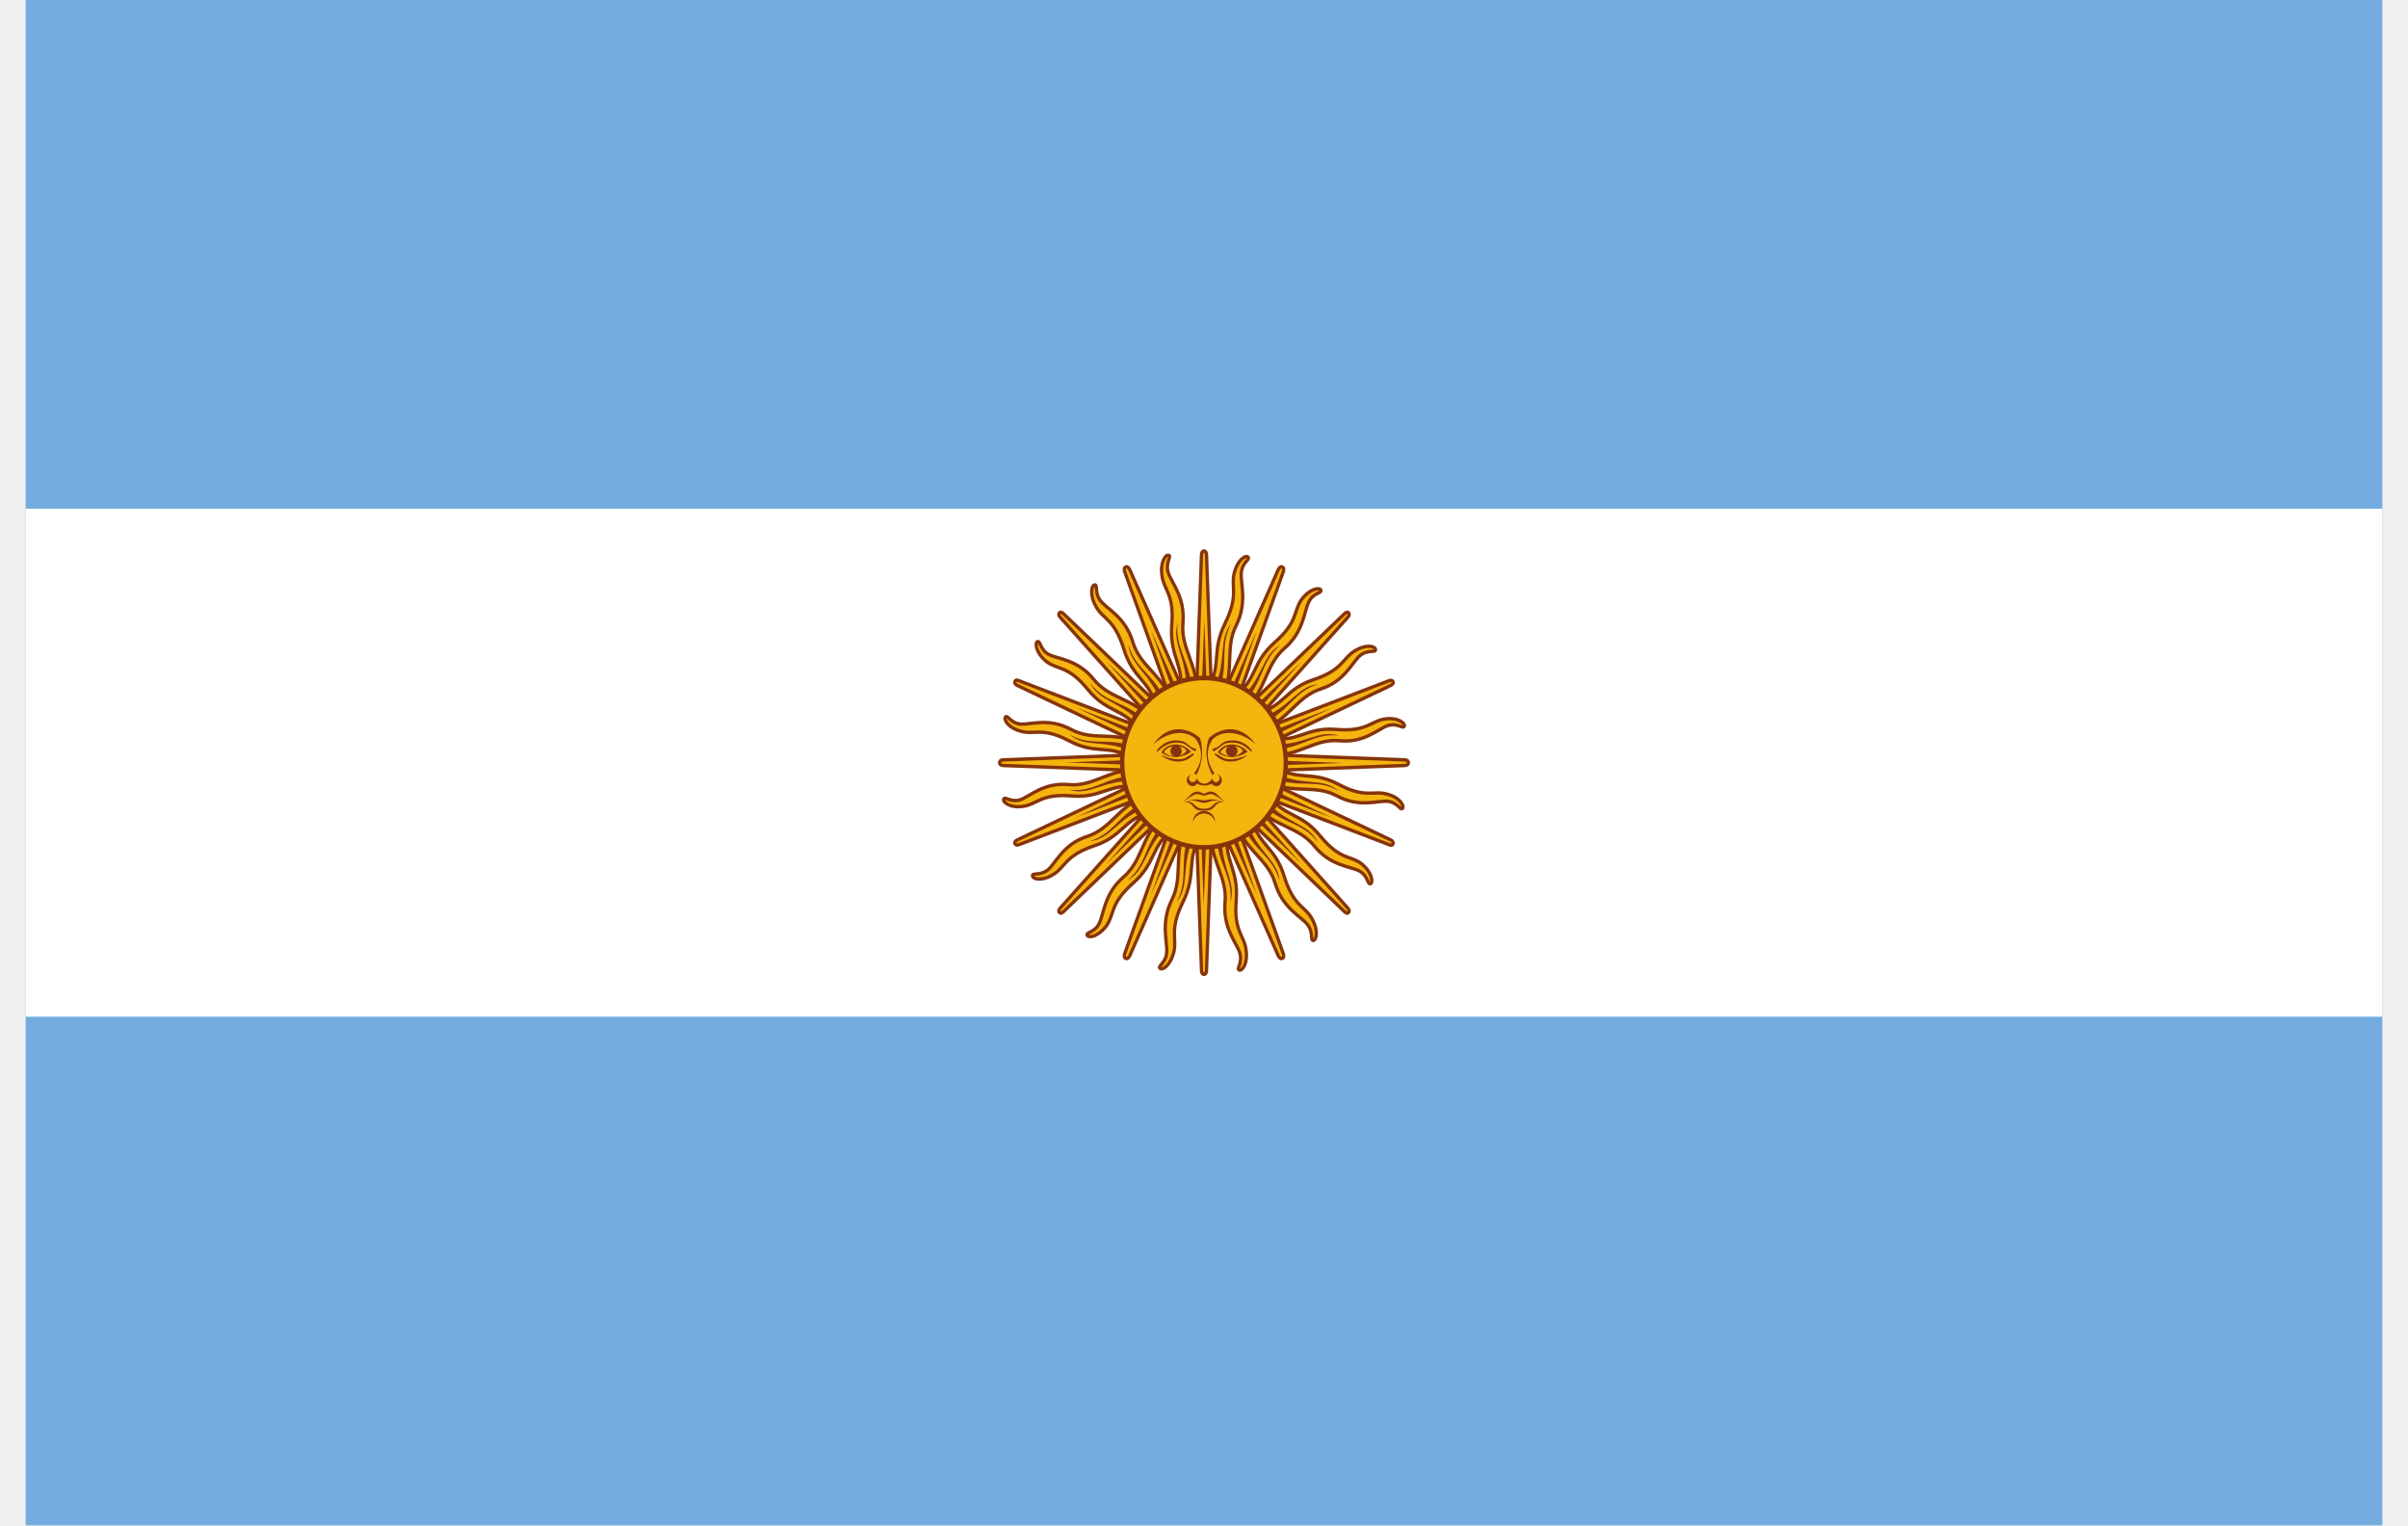
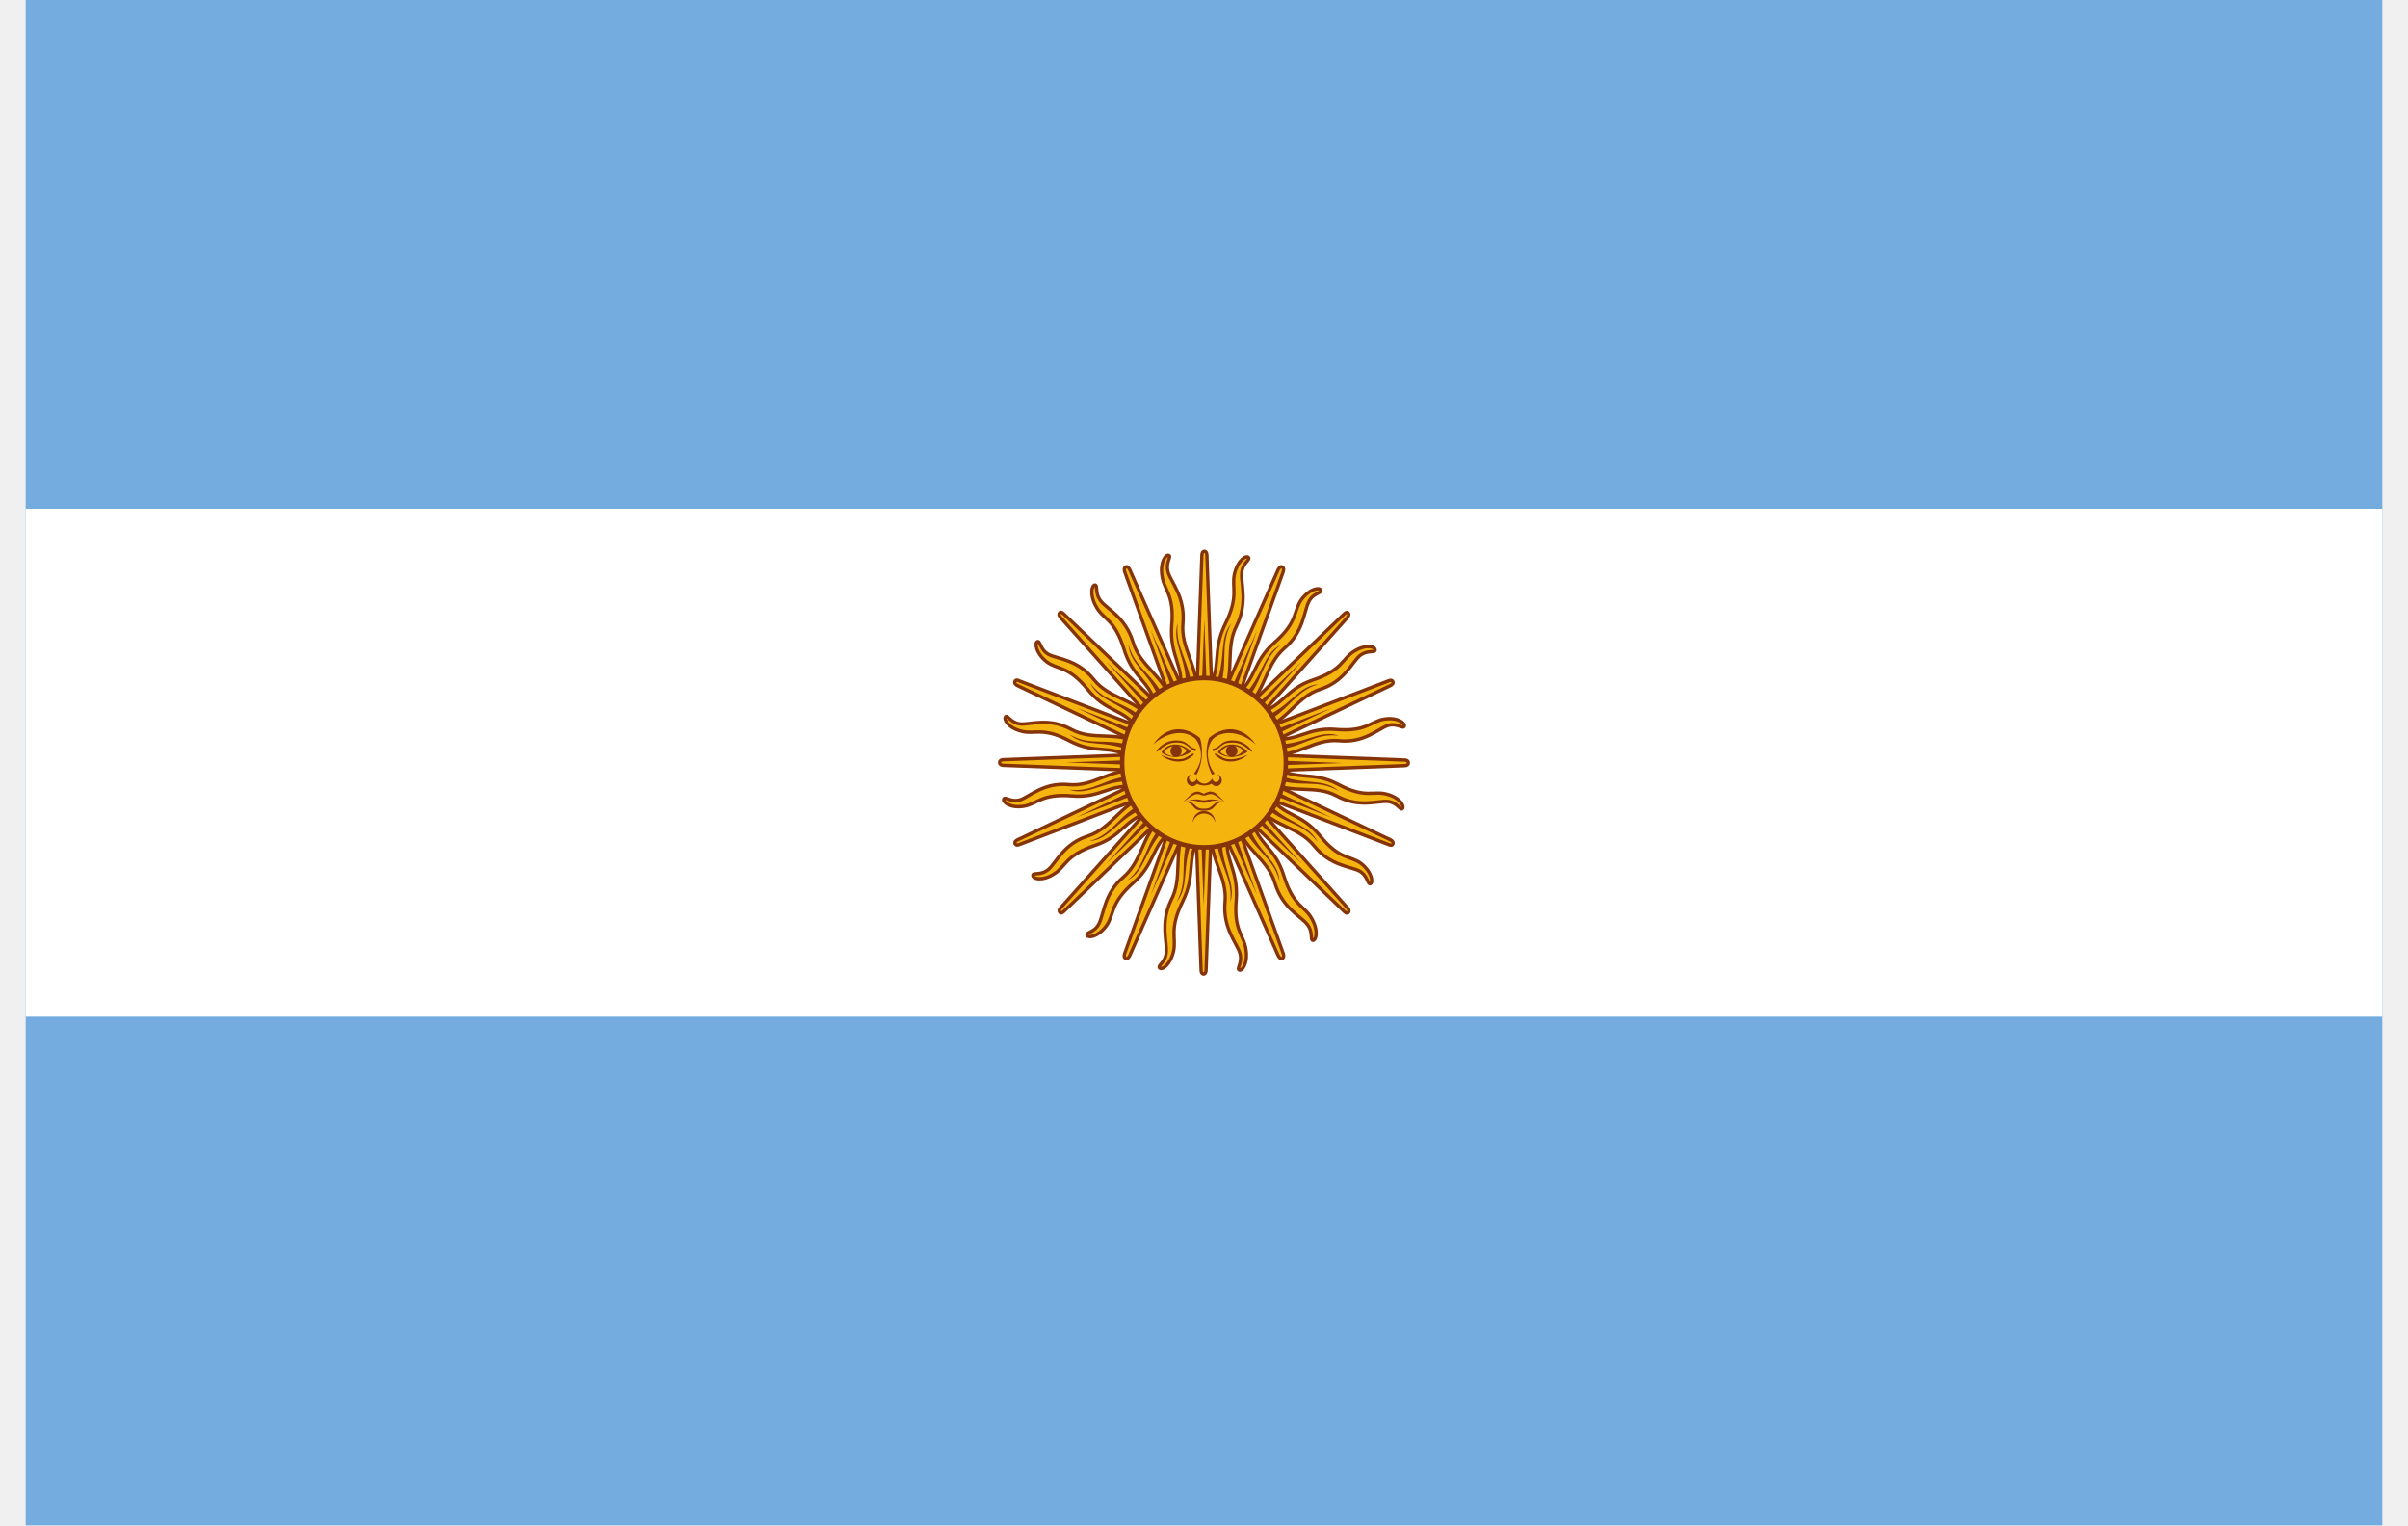
- <svg xmlns="http://www.w3.org/2000/svg" width="30px" height="19px" viewBox="0 0 30 19" version="1.1">
-   <g id="surface1">
-     <path style=" stroke:none;fill-rule:nonzero;fill:rgb(45.49%,67.451%,87.451%);fill-opacity:1;" d="M 0.32 0 L 29.68 0 L 29.68 19 L 0.32 19 Z M 0.32 0 " />
-     <path style=" stroke:none;fill-rule:nonzero;fill:rgb(100%,100%,100%);fill-opacity:1;" d="M 0.32 6.336 L 29.68 6.336 L 29.68 12.664 L 0.32 12.664 Z M 0.32 6.336 " />
-     <path style="fill-rule:nonzero;fill:rgb(96.471%,70.588%,5.49%);fill-opacity:1;stroke-width:1.112;stroke-linecap:butt;stroke-linejoin:miter;stroke:rgb(52.157%,20.392%,3.922%);stroke-opacity:1;stroke-miterlimit:4;" d="M 396.807 251.336 L 425.224 313.322 C 425.224 313.322 425.863 314.556 426.608 314.145 C 427.353 313.836 426.927 312.603 426.927 312.603 L 403.193 248.766 M 402.448 272.821 C 402.129 282.278 407.982 287.418 407.131 295.847 C 406.386 304.276 411.069 309.005 412.133 312.294 C 413.197 315.584 410.962 317.537 411.92 317.948 C 412.878 318.462 415.007 315.892 414.262 311.266 C 413.623 306.538 410.005 305.201 410.962 294.922 C 411.707 284.642 406.705 282.175 407.982 272.821 " transform="matrix(0.0367021,0,0,0.038,0.319149,0)" />
-     <path style="fill-rule:nonzero;fill:rgb(96.471%,70.588%,5.49%);fill-opacity:1;stroke-width:1.112;stroke-linecap:butt;stroke-linejoin:miter;stroke:rgb(52.157%,20.392%,3.922%);stroke-opacity:1;stroke-miterlimit:4;" d="M 396.853 251.304 L 425.295 313.292 C 425.295 313.292 425.767 314.432 426.553 314.106 C 427.34 313.78 426.868 312.64 426.868 312.64 L 403.147 248.697 M 402.42 272.809 C 402.047 282.198 407.908 287.448 407.102 295.793 C 406.473 304.287 411.056 308.954 412.098 312.305 C 413.2 315.52 410.997 317.434 411.902 317.949 C 412.944 318.519 414.97 315.9 414.281 311.178 C 413.534 306.592 410.053 305.141 410.878 294.896 C 411.703 284.652 406.747 282.143 407.966 272.848 " transform="matrix(0.0339084,0.0145419,-0.0140453,0.0351074,4.947986,-5.093644)" />
-     <path style="fill-rule:nonzero;fill:rgb(96.471%,70.588%,5.49%);fill-opacity:1;stroke-width:1.112;stroke-linecap:butt;stroke-linejoin:miter;stroke:rgb(52.157%,20.392%,3.922%);stroke-opacity:1;stroke-miterlimit:4;" d="M 396.87 251.386 L 425.226 313.307 C 425.226 313.307 425.798 314.48 426.542 314.172 C 427.36 313.936 426.939 312.612 426.939 312.612 L 403.13 248.615 M 402.488 272.808 C 402.175 282.279 407.928 287.429 407.19 295.872 C 406.379 304.243 411.028 309.043 412.08 312.352 C 413.207 315.587 410.954 317.548 411.907 318.05 C 412.935 318.475 414.977 315.852 414.392 311.203 C 413.659 306.557 410.059 305.214 410.904 294.92 C 411.748 284.627 406.614 282.202 407.959 272.86 " transform="matrix(0.0259524,0.0268701,-0.0259524,0.0268701,11.10715,-7.965537)" />
-     <path style="fill-rule:nonzero;fill:rgb(96.471%,70.588%,5.49%);fill-opacity:1;stroke-width:1.112;stroke-linecap:butt;stroke-linejoin:miter;stroke:rgb(52.157%,20.392%,3.922%);stroke-opacity:1;stroke-miterlimit:4;" d="M 396.784 251.317 L 425.318 313.249 C 425.318 313.249 425.806 314.488 426.62 314.134 C 427.394 313.878 426.811 312.6 426.811 312.6 L 403.216 248.683 M 402.464 272.793 C 402.123 282.214 407.888 287.367 407.167 295.823 C 406.351 304.24 411.072 308.96 412.143 312.284 C 413.119 315.569 410.961 317.555 411.911 317.948 C 412.915 318.479 414.992 315.883 414.26 311.203 C 413.623 306.561 410.069 305.204 410.912 294.84 C 411.77 284.712 406.668 282.253 407.987 272.892 " transform="matrix(0.0140453,0.0351074,-0.0339084,0.0145419,17.85897,-8.178461)" />
-     <path style=" stroke:none;fill-rule:nonzero;fill:rgb(52.157%,20.392%,3.922%);fill-opacity:1;" d="M 15.156 10.426 C 15.176 10.773 15.363 10.926 15.328 11.238 C 15.406 10.988 15.211 10.797 15.223 10.43 M 14.941 9.527 L 15.66 11.148 L 15.059 9.477 " />
-     <path style=" stroke:none;fill-rule:nonzero;fill:rgb(52.157%,20.392%,3.922%);fill-opacity:1;" d="M 14.805 10.418 C 14.691 10.742 14.809 10.957 14.66 11.234 C 14.824 11.039 14.715 10.781 14.863 10.449 M 14.934 9.504 L 14.996 11.281 L 15.062 9.504 " />
-     <path style=" stroke:none;fill-rule:nonzero;fill:rgb(52.157%,20.392%,3.922%);fill-opacity:1;" d="M 14.48 10.273 C 14.254 10.527 14.285 10.773 14.047 10.965 C 14.27 10.852 14.262 10.574 14.52 10.32 M 14.941 9.477 L 14.34 11.145 L 15.055 9.527 " />
-     <path style=" stroke:none;fill-rule:nonzero;fill:rgb(52.157%,20.392%,3.922%);fill-opacity:1;" d="M 14.23 10.008 C 13.934 10.152 13.867 10.395 13.574 10.477 C 13.828 10.461 13.922 10.199 14.254 10.07 M 14.953 9.457 L 13.785 10.758 L 15.043 9.547 " />
-     <path style="fill-rule:nonzero;fill:rgb(96.471%,70.588%,5.49%);fill-opacity:1;stroke-width:1.112;stroke-linecap:butt;stroke-linejoin:miter;stroke:rgb(52.157%,20.392%,3.922%);stroke-opacity:1;stroke-miterlimit:4;" d="M 396.813 251.277 L 425.288 313.327 C 425.288 313.327 425.802 314.497 426.521 314.178 C 427.344 313.859 426.83 312.688 426.83 312.688 L 403.187 248.723 M 402.467 272.776 C 402.056 282.249 407.915 287.464 407.196 295.872 C 406.373 304.28 410.999 309.069 412.13 312.262 C 413.158 315.562 410.999 317.477 411.924 318.01 C 412.85 318.435 415.008 315.881 414.289 311.198 C 413.569 306.621 410.074 305.131 410.896 294.914 C 411.719 284.697 406.682 282.249 407.915 272.776 " transform="matrix(0.000000000000000003,0.038,-0.0367021,0.000000000000000003,24.17553,-5.7)" />
-     <path style="fill-rule:nonzero;fill:rgb(96.471%,70.588%,5.49%);fill-opacity:1;stroke-width:1.112;stroke-linecap:butt;stroke-linejoin:miter;stroke:rgb(52.157%,20.392%,3.922%);stroke-opacity:1;stroke-miterlimit:4;" d="M 396.866 251.298 L 425.212 313.285 C 425.212 313.285 425.701 314.465 426.555 314.111 C 427.41 313.757 426.921 312.577 426.921 312.577 L 403.134 248.702 M 402.448 272.832 C 402.097 282.194 407.96 287.484 407.202 295.861 C 406.444 304.239 410.991 309.038 412.145 312.361 C 413.164 315.626 410.966 317.573 411.916 317.986 C 412.866 318.399 414.955 315.921 414.248 311.26 C 413.636 306.56 410.054 305.163 410.92 294.898 C 411.691 284.671 406.683 282.252 407.916 272.871 " transform="matrix(-0.0140453,0.0351074,-0.0339084,-0.0145419,29.0952,-0.907477)" />
-     <path style="fill-rule:nonzero;fill:rgb(96.471%,70.588%,5.49%);fill-opacity:1;stroke-width:1.112;stroke-linecap:butt;stroke-linejoin:miter;stroke:rgb(52.157%,20.392%,3.922%);stroke-opacity:1;stroke-miterlimit:4;" d="M 396.843 251.35 L 425.355 313.298 C 425.355 313.298 425.747 314.562 426.554 314.206 C 427.361 313.851 426.897 312.659 426.897 312.659 L 403.156 248.649 M 402.467 272.819 C 402.187 282.28 407.897 287.408 407.155 295.825 C 406.414 304.243 411.008 308.981 412.175 312.33 C 413.192 315.527 410.933 317.485 411.904 318.019 C 412.799 318.478 414.972 315.854 414.374 311.185 C 413.627 306.513 410.056 305.267 410.911 294.929 C 411.767 284.591 406.698 282.284 407.865 272.839 " transform="matrix(-0.0259524,0.0268701,-0.0259524,-0.0268701,31.86901,5.469491)" />
-     <path style="fill-rule:nonzero;fill:rgb(96.471%,70.588%,5.49%);fill-opacity:1;stroke-width:1.112;stroke-linecap:butt;stroke-linejoin:miter;stroke:rgb(52.157%,20.392%,3.922%);stroke-opacity:1;stroke-miterlimit:4;" d="M 396.794 251.342 L 425.307 313.222 C 425.307 313.222 425.798 314.538 426.526 314.172 C 427.352 313.847 426.821 312.625 426.821 312.625 L 403.206 248.657 M 402.417 272.809 C 402.083 282.239 407.982 287.465 407.175 295.809 C 406.428 304.289 411.049 308.985 412.091 312.31 C 413.172 315.539 410.97 317.52 411.914 318.022 C 412.897 318.43 414.962 315.947 414.274 311.211 C 413.684 306.516 410.066 305.24 410.892 294.901 C 411.817 284.603 406.685 282.254 407.924 272.865 " transform="matrix(-0.0339084,0.0145419,-0.0140453,-0.0351074,32.07466,12.46007)" />
-     <path style=" stroke:none;fill-rule:nonzero;fill:rgb(52.157%,20.392%,3.922%);fill-opacity:1;" d="M 14.105 9.664 C 13.77 9.684 13.625 9.875 13.32 9.836 C 13.562 9.922 13.75 9.719 14.102 9.73 M 14.973 9.441 L 13.41 10.18 L 15.023 9.559 " />
-     <path style=" stroke:none;fill-rule:nonzero;fill:rgb(52.157%,20.392%,3.922%);fill-opacity:1;" d="M 14.113 9.297 C 13.797 9.18 13.59 9.305 13.324 9.148 C 13.516 9.32 13.762 9.207 14.086 9.355 M 14.996 9.434 L 13.281 9.496 L 14.996 9.562 " />
-     <path style=" stroke:none;fill-rule:nonzero;fill:rgb(52.157%,20.392%,3.922%);fill-opacity:1;" d="M 14.254 8.961 C 14.008 8.73 13.77 8.762 13.582 8.508 C 13.695 8.746 13.965 8.738 14.207 9.004 M 15.023 9.438 L 13.41 8.816 L 14.977 9.555 " />
-     <path style=" stroke:none;fill-rule:nonzero;fill:rgb(52.157%,20.392%,3.922%);fill-opacity:1;" d="M 14.512 8.707 C 14.371 8.395 14.137 8.328 14.059 8.023 C 14.074 8.285 14.328 8.383 14.449 8.727 M 15.043 9.453 L 13.785 8.242 L 14.957 9.543 " />
-     <path style="fill-rule:nonzero;fill:rgb(96.471%,70.588%,5.49%);fill-opacity:1;stroke-width:1.112;stroke-linecap:butt;stroke-linejoin:miter;stroke:rgb(52.157%,20.392%,3.922%);stroke-opacity:1;stroke-miterlimit:4;" d="M 396.807 251.336 L 425.224 313.322 C 425.224 313.322 425.863 314.556 426.608 314.145 C 427.353 313.836 426.927 312.603 426.927 312.603 L 403.193 248.766 M 402.448 272.821 C 402.129 282.278 407.982 287.418 407.131 295.847 C 406.386 304.276 411.069 309.005 412.133 312.294 C 413.197 315.584 410.962 317.537 411.92 317.948 C 412.878 318.462 415.007 315.892 414.262 311.266 C 413.623 306.538 410.005 305.201 410.962 294.922 C 411.707 284.642 406.705 282.175 407.982 272.821 " transform="matrix(-0.0367021,0.000000000000000005,-0.000000000000000004,-0.038,29.68085,19)" />
-     <path style="fill-rule:nonzero;fill:rgb(96.471%,70.588%,5.49%);fill-opacity:1;stroke-width:1.112;stroke-linecap:butt;stroke-linejoin:miter;stroke:rgb(52.157%,20.392%,3.922%);stroke-opacity:1;stroke-miterlimit:4;" d="M 396.853 251.304 L 425.295 313.292 C 425.295 313.292 425.767 314.432 426.553 314.106 C 427.34 313.78 426.868 312.64 426.868 312.64 L 403.146 248.697 M 402.42 272.809 C 402.047 282.198 407.908 287.448 407.102 295.793 C 406.473 304.287 411.056 308.954 412.098 312.305 C 413.2 315.52 410.997 317.434 411.902 317.949 C 412.944 318.519 414.97 315.9 414.281 311.178 C 413.534 306.592 410.053 305.141 410.878 294.896 C 411.703 284.652 406.747 282.143 407.966 272.848 " transform="matrix(-0.0339084,-0.0145419,0.0140453,-0.0351074,25.05201,24.09364)" />
-     <path style="fill-rule:nonzero;fill:rgb(96.471%,70.588%,5.49%);fill-opacity:1;stroke-width:1.112;stroke-linecap:butt;stroke-linejoin:miter;stroke:rgb(52.157%,20.392%,3.922%);stroke-opacity:1;stroke-miterlimit:4;" d="M 396.87 251.386 L 425.226 313.307 C 425.226 313.307 425.798 314.48 426.542 314.172 C 427.36 313.936 426.939 312.612 426.939 312.612 L 403.13 248.615 M 402.488 272.808 C 402.175 282.279 407.928 287.429 407.19 295.872 C 406.379 304.243 411.028 309.043 412.08 312.352 C 413.207 315.587 410.954 317.548 411.907 318.05 C 412.935 318.475 414.977 315.852 414.392 311.203 C 413.659 306.557 410.059 305.214 410.904 294.92 C 411.748 284.627 406.614 282.202 407.959 272.86 " transform="matrix(-0.0259524,-0.0268701,0.0259524,-0.0268701,18.89285,26.96554)" />
-     <path style="fill-rule:nonzero;fill:rgb(96.471%,70.588%,5.49%);fill-opacity:1;stroke-width:1.112;stroke-linecap:butt;stroke-linejoin:miter;stroke:rgb(52.157%,20.392%,3.922%);stroke-opacity:1;stroke-miterlimit:4;" d="M 396.784 251.317 L 425.318 313.249 C 425.318 313.249 425.806 314.488 426.62 314.134 C 427.394 313.878 426.811 312.6 426.811 312.6 L 403.216 248.683 M 402.464 272.794 C 402.123 282.214 407.888 287.367 407.167 295.823 C 406.351 304.24 411.072 308.961 412.143 312.284 C 413.119 315.569 410.961 317.555 411.911 317.948 C 412.915 318.479 414.992 315.883 414.26 311.203 C 413.623 306.561 410.069 305.204 410.912 294.84 C 411.77 284.712 406.668 282.253 407.987 272.892 " transform="matrix(-0.0140453,-0.0351074,0.0339084,-0.0145419,12.14103,27.17846)" />
-     <path style=" stroke:none;fill-rule:nonzero;fill:rgb(52.157%,20.392%,3.922%);fill-opacity:1;" d="M 14.844 8.574 C 14.824 8.227 14.637 8.074 14.672 7.762 C 14.594 8.012 14.789 8.203 14.777 8.57 M 15.059 9.473 L 14.34 7.852 L 14.941 9.523 " />
-     <path style=" stroke:none;fill-rule:nonzero;fill:rgb(52.157%,20.392%,3.922%);fill-opacity:1;" d="M 15.195 8.582 C 15.309 8.258 15.191 8.043 15.34 7.766 C 15.176 7.961 15.285 8.219 15.137 8.551 M 15.066 9.496 L 15.004 7.719 L 14.938 9.496 " />
-     <path style=" stroke:none;fill-rule:nonzero;fill:rgb(52.157%,20.392%,3.922%);fill-opacity:1;" d="M 15.52 8.727 C 15.746 8.473 15.715 8.227 15.953 8.035 C 15.73 8.148 15.738 8.426 15.48 8.68 M 15.059 9.523 L 15.66 7.855 L 14.945 9.473 " />
-     <path style=" stroke:none;fill-rule:nonzero;fill:rgb(52.157%,20.392%,3.922%);fill-opacity:1;" d="M 15.77 8.992 C 16.066 8.848 16.133 8.605 16.426 8.523 C 16.172 8.539 16.078 8.801 15.746 8.93 M 15.047 9.543 L 16.215 8.242 L 14.957 9.453 " />
-     <path style="fill-rule:nonzero;fill:rgb(96.471%,70.588%,5.49%);fill-opacity:1;stroke-width:1.112;stroke-linecap:butt;stroke-linejoin:miter;stroke:rgb(52.157%,20.392%,3.922%);stroke-opacity:1;stroke-miterlimit:4;" d="M 396.813 251.277 L 425.288 313.327 C 425.288 313.327 425.802 314.497 426.521 314.178 C 427.344 313.859 426.83 312.688 426.83 312.688 L 403.187 248.723 M 402.467 272.776 C 402.056 282.249 407.915 287.464 407.196 295.872 C 406.373 304.28 410.999 309.069 412.13 312.262 C 413.158 315.562 410.999 317.477 411.924 318.01 C 412.85 318.435 415.008 315.881 414.289 311.198 C 413.569 306.621 410.074 305.131 410.896 294.914 C 411.719 284.697 406.682 282.249 407.915 272.776 " transform="matrix(-0.000000000000000006,-0.038,0.0367021,-0.000000000000000007,5.824468,24.7)" />
-     <path style="fill-rule:nonzero;fill:rgb(96.471%,70.588%,5.49%);fill-opacity:1;stroke-width:1.112;stroke-linecap:butt;stroke-linejoin:miter;stroke:rgb(52.157%,20.392%,3.922%);stroke-opacity:1;stroke-miterlimit:4;" d="M 396.866 251.298 L 425.212 313.285 C 425.212 313.285 425.701 314.465 426.555 314.111 C 427.41 313.757 426.921 312.577 426.921 312.577 L 403.134 248.702 M 402.448 272.832 C 402.097 282.194 407.96 287.484 407.202 295.861 C 406.444 304.239 410.991 309.038 412.145 312.361 C 413.163 315.626 410.966 317.573 411.916 317.986 C 412.866 318.399 414.955 315.921 414.248 311.26 C 413.636 306.56 410.054 305.164 410.92 294.898 C 411.691 284.671 406.683 282.252 407.916 272.871 " transform="matrix(0.0140453,-0.0351074,0.0339084,0.0145419,0.904796,19.90748)" />
-     <path style="fill-rule:nonzero;fill:rgb(96.471%,70.588%,5.49%);fill-opacity:1;stroke-width:1.112;stroke-linecap:butt;stroke-linejoin:miter;stroke:rgb(52.157%,20.392%,3.922%);stroke-opacity:1;stroke-miterlimit:4;" d="M 396.843 251.35 L 425.355 313.298 C 425.355 313.298 425.747 314.562 426.554 314.206 C 427.361 313.851 426.897 312.659 426.897 312.659 L 403.156 248.649 M 402.467 272.819 C 402.187 282.28 407.897 287.408 407.155 295.825 C 406.414 304.243 411.008 308.981 412.175 312.33 C 413.192 315.527 410.933 317.485 411.904 318.019 C 412.799 318.478 414.972 315.854 414.374 311.185 C 413.627 306.513 410.056 305.267 410.911 294.929 C 411.767 284.591 406.698 282.284 407.865 272.839 " transform="matrix(0.0259524,-0.0268701,0.0259524,0.0268701,-1.86901,13.53051)" />
-     <path style="fill-rule:nonzero;fill:rgb(96.471%,70.588%,5.49%);fill-opacity:1;stroke-width:1.112;stroke-linecap:butt;stroke-linejoin:miter;stroke:rgb(52.157%,20.392%,3.922%);stroke-opacity:1;stroke-miterlimit:4;" d="M 396.794 251.342 L 425.307 313.222 C 425.307 313.222 425.798 314.538 426.526 314.172 C 427.352 313.847 426.821 312.625 426.821 312.625 L 403.206 248.657 M 402.418 272.809 C 402.083 282.239 407.982 287.465 407.175 295.809 C 406.428 304.289 411.049 308.985 412.091 312.31 C 413.173 315.539 410.97 317.52 411.914 318.022 C 412.897 318.429 414.962 315.947 414.274 311.211 C 413.684 306.516 410.066 305.24 410.892 294.901 C 411.817 284.603 406.685 282.254 407.924 272.865 " transform="matrix(0.0339084,-0.0145419,0.0140453,0.0351074,-2.074662,6.539933)" />
-     <path style=" stroke:none;fill-rule:nonzero;fill:rgb(52.157%,20.392%,3.922%);fill-opacity:1;" d="M 15.895 9.336 C 16.23 9.316 16.375 9.125 16.68 9.164 C 16.438 9.078 16.25 9.281 15.898 9.27 M 15.027 9.559 L 16.59 8.82 L 14.977 9.441 " />
-     <path style=" stroke:none;fill-rule:nonzero;fill:rgb(52.157%,20.392%,3.922%);fill-opacity:1;" d="M 15.887 9.703 C 16.203 9.82 16.41 9.695 16.676 9.852 C 16.484 9.68 16.238 9.793 15.914 9.645 M 15.004 9.566 L 16.719 9.504 L 15.004 9.438 " />
-     <path style=" stroke:none;fill-rule:nonzero;fill:rgb(52.157%,20.392%,3.922%);fill-opacity:1;" d="M 15.746 10.039 C 15.992 10.27 16.23 10.238 16.418 10.492 C 16.305 10.254 16.035 10.262 15.793 9.996 M 14.977 9.562 L 16.59 10.184 L 15.023 9.445 " />
-     <path style=" stroke:none;fill-rule:nonzero;fill:rgb(52.157%,20.392%,3.922%);fill-opacity:1;" d="M 15.488 10.293 C 15.629 10.605 15.863 10.672 15.941 10.977 C 15.926 10.715 15.672 10.617 15.551 10.273 M 14.957 9.547 L 16.215 10.758 L 15.043 9.457 " />
-     <path style="fill-rule:nonzero;fill:rgb(96.471%,70.588%,5.49%);fill-opacity:1;stroke-width:1.5;stroke-linecap:butt;stroke-linejoin:miter;stroke:rgb(52.157%,20.392%,3.922%);stroke-opacity:1;stroke-miterlimit:4;" d="M 427.779 250 C 427.779 234.683 415.326 222.245 400 222.245 C 384.674 222.245 372.221 234.683 372.221 250 C 372.221 265.317 384.674 277.755 400 277.755 C 415.326 277.755 427.779 265.317 427.779 250 Z M 427.779 250 " transform="matrix(0.0367021,0,0,0.038,0.319149,0)" />
-     <path style=" stroke:none;fill-rule:nonzero;fill:rgb(51.765%,20.784%,6.667%);fill-opacity:1;" d="M 15.348 9.273 C 15.277 9.273 15.211 9.305 15.172 9.371 C 15.25 9.445 15.426 9.453 15.543 9.363 C 15.492 9.305 15.418 9.273 15.348 9.273 Z M 15.348 9.293 C 15.414 9.289 15.477 9.32 15.484 9.355 C 15.41 9.445 15.281 9.438 15.203 9.371 C 15.238 9.312 15.293 9.293 15.348 9.293 Z M 15.348 9.293 " />
-     <path style=" stroke:none;fill-rule:nonzero;fill:rgb(52.157%,20.392%,3.922%);fill-opacity:1;" d="M 15.363 9.223 C 15.258 9.223 15.234 9.25 15.188 9.289 C 15.141 9.328 15.117 9.32 15.109 9.328 C 15.102 9.336 15.109 9.363 15.125 9.355 C 15.141 9.348 15.172 9.328 15.219 9.289 C 15.266 9.25 15.312 9.25 15.363 9.25 C 15.5 9.25 15.578 9.371 15.598 9.363 C 15.609 9.355 15.516 9.223 15.363 9.223 Z M 15.363 9.223 " />
-     <path style=" stroke:none;fill-rule:nonzero;fill:rgb(52.157%,20.392%,3.922%);fill-opacity:1;" d="M 15.645 9.273 C 15.465 9.109 15.234 9.086 15.109 9.207 C 15.078 9.25 15.059 9.297 15.051 9.344 C 15.035 9.438 15.062 9.535 15.133 9.637 C 15.125 9.637 15.109 9.645 15.102 9.652 C 15.039 9.531 15.016 9.406 15.039 9.281 C 15.043 9.25 15.051 9.223 15.062 9.191 C 15.234 9.043 15.473 9.027 15.645 9.273 Z M 15.645 9.273 " />
-     <path style=" stroke:none;fill-rule:nonzero;fill:rgb(52.157%,20.392%,3.922%);fill-opacity:1;" d="M 15.418 9.355 C 15.418 9.312 15.383 9.281 15.348 9.281 C 15.309 9.281 15.273 9.312 15.273 9.355 C 15.273 9.395 15.309 9.43 15.348 9.43 C 15.383 9.43 15.418 9.395 15.418 9.355 Z M 15.418 9.355 " />
-     <path style=" stroke:none;fill-rule:nonzero;fill:rgb(52.157%,20.392%,3.922%);fill-opacity:1;" d="M 15.547 9.402 C 15.418 9.508 15.281 9.5 15.203 9.453 C 15.125 9.402 15.125 9.387 15.141 9.387 C 15.156 9.387 15.172 9.402 15.234 9.438 C 15.301 9.469 15.391 9.469 15.547 9.402 Z M 15.547 9.402 " />
-     <path style=" stroke:none;fill-rule:nonzero;fill:rgb(52.157%,20.392%,3.922%);fill-opacity:1;" d="M 14.844 9.645 C 14.809 9.652 14.785 9.684 14.785 9.719 C 14.785 9.758 14.82 9.793 14.859 9.793 C 14.879 9.793 14.902 9.777 14.914 9.762 C 14.941 9.781 14.98 9.781 15 9.785 C 15.004 9.785 15.008 9.785 15.012 9.785 C 15.031 9.781 15.066 9.781 15.094 9.762 C 15.105 9.777 15.129 9.793 15.152 9.793 C 15.191 9.793 15.223 9.758 15.223 9.719 C 15.223 9.684 15.199 9.652 15.164 9.645 C 15.184 9.652 15.195 9.672 15.195 9.691 C 15.195 9.719 15.176 9.742 15.148 9.742 C 15.125 9.742 15.105 9.719 15.102 9.695 C 15.094 9.711 15.066 9.758 15.004 9.762 C 14.945 9.758 14.914 9.711 14.906 9.695 C 14.906 9.719 14.887 9.742 14.859 9.742 C 14.832 9.742 14.812 9.719 14.812 9.691 C 14.812 9.672 14.824 9.652 14.844 9.645 Z M 14.844 9.645 " />
-     <path style=" stroke:none;fill-rule:nonzero;fill:rgb(52.157%,20.392%,3.922%);fill-opacity:1;" d="M 14.922 9.859 C 14.844 9.859 14.812 9.934 14.742 9.984 C 14.781 9.969 14.809 9.934 14.867 9.906 C 14.922 9.871 14.969 9.91 14.996 9.91 L 15 9.91 C 15.031 9.91 15.078 9.871 15.133 9.906 C 15.188 9.934 15.219 9.969 15.258 9.984 C 15.188 9.934 15.156 9.859 15.078 9.859 C 15.062 9.859 15.031 9.871 15 9.887 L 14.996 9.887 C 14.969 9.871 14.934 9.859 14.922 9.859 Z M 14.922 9.859 " />
-     <path style=" stroke:none;fill-rule:nonzero;fill:rgb(52.157%,20.392%,3.922%);fill-opacity:1;" d="M 14.895 9.957 C 14.863 9.961 14.824 9.965 14.762 9.984 C 14.906 9.949 14.934 10 14.996 10 L 15 10 C 15.062 10 15.094 9.949 15.234 9.984 C 15.078 9.934 15.047 9.969 15 9.969 L 14.996 9.969 C 14.969 9.969 14.949 9.957 14.895 9.957 Z M 14.895 9.957 " />
-     <path style=" stroke:none;fill-rule:nonzero;fill:rgb(52.157%,20.392%,3.922%);fill-opacity:1;" d="M 14.77 9.984 C 14.762 9.984 14.754 9.984 14.742 9.984 C 14.906 10 14.824 10.098 14.996 10.098 L 15 10.098 C 15.172 10.098 15.094 10 15.258 9.984 C 15.086 9.969 15.141 10.074 15 10.074 L 14.996 10.074 C 14.867 10.074 14.906 9.98 14.77 9.984 Z M 14.77 9.984 " />
-     <path style=" stroke:none;fill-rule:nonzero;fill:rgb(52.157%,20.392%,3.922%);fill-opacity:1;" d="M 15.141 10.246 C 15.141 10.164 15.078 10.102 15 10.102 C 14.922 10.102 14.859 10.164 14.859 10.246 C 14.875 10.18 14.934 10.133 15 10.133 C 15.066 10.133 15.125 10.18 15.141 10.246 Z M 15.141 10.246 " />
-     <path style=" stroke:none;fill-rule:nonzero;fill:rgb(52.157%,20.392%,3.922%);fill-opacity:1;" d="M 14.367 9.273 C 14.547 9.109 14.773 9.086 14.898 9.207 C 14.93 9.25 14.949 9.297 14.957 9.344 C 14.977 9.438 14.949 9.535 14.875 9.637 C 14.883 9.637 14.898 9.645 14.906 9.652 C 14.969 9.531 14.988 9.406 14.969 9.281 C 14.969 9.25 14.957 9.223 14.949 9.191 C 14.773 9.043 14.539 9.027 14.367 9.273 Z M 14.367 9.273 " />
-     <path style=" stroke:none;fill-rule:nonzero;fill:rgb(52.157%,20.392%,3.922%);fill-opacity:1;" d="M 14.648 9.223 C 14.75 9.223 14.773 9.25 14.82 9.289 C 14.867 9.328 14.891 9.32 14.898 9.328 C 14.906 9.336 14.898 9.363 14.883 9.355 C 14.867 9.348 14.836 9.328 14.789 9.289 C 14.742 9.25 14.695 9.25 14.648 9.25 C 14.508 9.25 14.43 9.371 14.41 9.363 C 14.398 9.355 14.492 9.223 14.648 9.223 Z M 14.648 9.223 " />
-     <path style=" stroke:none;fill-rule:nonzero;fill:rgb(51.765%,20.784%,6.667%);fill-opacity:1;" d="M 14.645 9.273 C 14.574 9.273 14.508 9.305 14.469 9.371 C 14.547 9.445 14.723 9.453 14.84 9.363 C 14.785 9.305 14.715 9.273 14.645 9.273 Z M 14.641 9.293 C 14.707 9.289 14.773 9.32 14.781 9.355 C 14.703 9.445 14.578 9.438 14.5 9.371 C 14.535 9.312 14.59 9.293 14.641 9.293 Z M 14.641 9.293 " />
-     <path style=" stroke:none;fill-rule:nonzero;fill:rgb(52.157%,20.392%,3.922%);fill-opacity:1;" d="M 14.723 9.355 C 14.723 9.312 14.691 9.281 14.652 9.281 C 14.613 9.281 14.582 9.312 14.582 9.355 C 14.582 9.395 14.613 9.43 14.652 9.43 C 14.691 9.43 14.723 9.395 14.723 9.355 Z M 14.723 9.355 " />
-     <path style=" stroke:none;fill-rule:nonzero;fill:rgb(52.157%,20.392%,3.922%);fill-opacity:1;" d="M 14.457 9.402 C 14.594 9.508 14.727 9.5 14.805 9.453 C 14.883 9.402 14.883 9.387 14.867 9.387 C 14.852 9.387 14.836 9.402 14.773 9.438 C 14.711 9.469 14.617 9.469 14.457 9.402 Z M 14.457 9.402 " />
-   </g>
+ <svg xmlns="http://www.w3.org/2000/svg" width="30" height="19">
+   <path d="M.32 0h29.36v19H.32Zm0 0" style="stroke:none;fill-rule:nonzero;fill:#74acdf;fill-opacity:1" />
+   <path d="M.32 6.336h29.36v6.328H.32Zm0 0" style="stroke:none;fill-rule:nonzero;fill:#fff;fill-opacity:1" />
+   <path d="m396.807 251.336 28.417 61.986s.639 1.234 1.384.823c.745-.309.32-1.542.32-1.542l-23.735-63.837m-.745 24.055c-.32 9.457 5.534 14.597 4.683 23.026-.745 8.43 3.938 13.158 5.002 16.447 1.064 3.29-1.17 5.243-.213 5.654.958.514 3.087-2.056 2.342-6.682-.639-4.728-4.257-6.065-3.3-16.344.745-10.28-4.257-12.747-2.98-22.101" style="fill-rule:nonzero;fill:#f6b40e;fill-opacity:1;stroke-width:1.112;stroke-linecap:butt;stroke-linejoin:miter;stroke:#85340a;stroke-opacity:1;stroke-miterlimit:4" transform="matrix(.0367 0 0 .038 .32 0)" />
+   <path d="m396.853 251.304 28.442 61.988s.472 1.14 1.258.814c.787-.326.315-1.466.315-1.466l-23.721-63.943m-.727 24.112c-.373 9.39 5.488 14.639 4.682 22.984-.629 8.494 3.954 13.16 4.996 16.512 1.102 3.215-1.1 5.129-.196 5.644 1.042.57 3.068-2.05 2.38-6.771-.748-4.586-4.23-6.037-3.404-16.282.825-10.244-4.13-12.753-2.912-22.048" style="fill-rule:nonzero;fill:#f6b40e;fill-opacity:1;stroke-width:1.112;stroke-linecap:butt;stroke-linejoin:miter;stroke:#85340a;stroke-opacity:1;stroke-miterlimit:4" transform="matrix(.0339 .01454 -.01405 .0351 4.948 -5.094)" />
+   <path d="m396.87 251.386 28.356 61.921s.572 1.173 1.316.865c.818-.236.397-1.56.397-1.56l-23.81-63.997m-.641 24.193c-.313 9.47 5.44 14.621 4.702 23.064-.811 8.37 3.838 13.17 4.89 16.48 1.127 3.235-1.126 5.196-.173 5.698 1.028.425 3.07-2.198 2.485-6.847-.733-4.646-4.333-5.989-3.488-16.283.844-10.293-4.29-12.718-2.945-22.06" style="fill-rule:nonzero;fill:#f6b40e;fill-opacity:1;stroke-width:1.112;stroke-linecap:butt;stroke-linejoin:miter;stroke:#85340a;stroke-opacity:1;stroke-miterlimit:4" transform="scale(.0367 .038)rotate(45 404.347 260.496)" />
+   <path d="m396.784 251.317 28.534 61.932s.488 1.239 1.302.885c.774-.256.19-1.534.19-1.534l-23.594-63.917m-.752 24.11c-.341 9.42 5.424 14.574 4.703 23.03-.816 8.417 3.905 13.137 4.976 16.461.976 3.285-1.182 5.27-.232 5.664 1.004.531 3.08-2.065 2.349-6.745-.637-4.642-4.191-5.999-3.348-16.363.858-10.128-4.244-12.587-2.925-21.948" style="fill-rule:nonzero;fill:#f6b40e;fill-opacity:1;stroke-width:1.112;stroke-linecap:butt;stroke-linejoin:miter;stroke:#85340a;stroke-opacity:1;stroke-miterlimit:4" transform="matrix(.01405 .0351 -.0339 .01454 17.859 -8.178)" />
+   <path d="M15.156 10.426c.02.347.207.5.172.812.078-.25-.117-.441-.105-.808m-.282-.903.72 1.621-.602-1.671" style="stroke:none;fill-rule:nonzero;fill:#85340a;fill-opacity:1" />
+   <path d="M14.805 10.418c-.114.324.004.539-.145.816.164-.195.055-.453.203-.785m.07-.945.063 1.777.066-1.777" style="stroke:none;fill-rule:nonzero;fill:#85340a;fill-opacity:1" />
+   <path d="M14.48 10.273c-.226.254-.195.5-.433.692.223-.113.215-.39.473-.645m.421-.843-.601 1.668.715-1.618" style="stroke:none;fill-rule:nonzero;fill:#85340a;fill-opacity:1" />
+   <path d="M14.23 10.008c-.296.144-.363.387-.656.469.254-.016.348-.278.68-.407m.7-.613-1.169 1.3 1.258-1.21" style="stroke:none;fill-rule:nonzero;fill:#85340a;fill-opacity:1" />
+   <path d="m396.813 251.277 28.475 62.05s.514 1.17 1.233.851c.823-.32.309-1.49.309-1.49l-23.643-63.965m-.72 24.053c-.411 9.473 5.448 14.688 4.729 23.096-.823 8.408 3.803 13.197 4.934 16.39 1.028 3.3-1.13 5.215-.206 5.748.926.425 3.084-2.13 2.365-6.812-.72-4.577-4.215-6.067-3.393-16.284s-4.214-12.665-2.98-22.138" style="fill-rule:nonzero;fill:#f6b40e;fill-opacity:1;stroke-width:1.112;stroke-linecap:butt;stroke-linejoin:miter;stroke:#85340a;stroke-opacity:1;stroke-miterlimit:4" transform="matrix(0 .038 -.0367 0 24.176 -5.7)" />
+   <path d="m396.866 251.298 28.346 61.987s.489 1.18 1.343.826c.855-.354.366-1.534.366-1.534l-23.787-63.875m-.686 24.13c-.35 9.362 5.512 14.652 4.754 23.03-.758 8.377 3.789 13.176 4.943 16.5 1.019 3.264-1.18 5.21-.23 5.624s3.04-2.065 2.333-6.726c-.612-4.7-4.194-6.097-3.328-16.362.77-10.227-4.237-12.646-3.004-22.027" style="fill-rule:nonzero;fill:#f6b40e;fill-opacity:1;stroke-width:1.112;stroke-linecap:butt;stroke-linejoin:miter;stroke:#85340a;stroke-opacity:1;stroke-miterlimit:4" transform="matrix(-.01405 .0351 -.0339 -.01454 29.095 -.907)" />
+   <path d="m396.843 251.35 28.512 61.948s.392 1.264 1.199.908c.807-.355.343-1.547.343-1.547l-23.741-64.01m-.69 24.17c-.279 9.461 5.43 14.589 4.69 23.006-.742 8.418 3.852 13.156 5.019 16.505 1.017 3.197-1.242 5.155-.27 5.689.894.46 3.067-2.165 2.469-6.834-.747-4.672-4.318-5.918-3.463-16.256.856-10.338-4.213-12.645-3.046-22.09" style="fill-rule:nonzero;fill:#f6b40e;fill-opacity:1;stroke-width:1.112;stroke-linecap:butt;stroke-linejoin:miter;stroke:#85340a;stroke-opacity:1;stroke-miterlimit:4" transform="scale(-.0367 -.038)rotate(-45 -607.9 976.179)" />
+   <path d="m396.794 251.342 28.513 61.88s.491 1.316 1.219.95c.826-.325.295-1.547.295-1.547l-23.615-63.968m-.789 24.152c-.334 9.43 5.565 14.656 4.758 23-.747 8.48 3.874 13.176 4.916 16.5 1.081 3.23-1.121 5.21-.177 5.713.983.408 3.048-2.075 2.36-6.81-.59-4.696-4.208-5.972-3.382-16.311.925-10.298-4.207-12.647-2.968-22.036" style="fill-rule:nonzero;fill:#f6b40e;fill-opacity:1;stroke-width:1.112;stroke-linecap:butt;stroke-linejoin:miter;stroke:#85340a;stroke-opacity:1;stroke-miterlimit:4" transform="matrix(-.0339 .01454 -.01405 -.0351 32.075 12.46)" />
+   <path d="M14.105 9.664c-.335.02-.48.211-.785.172.242.086.43-.117.782-.106m.87-.289-1.562.739 1.613-.621" style="stroke:none;fill-rule:nonzero;fill:#85340a;fill-opacity:1" />
+   <path d="M14.113 9.297c-.316-.117-.523.008-.789-.149.192.172.438.059.762.207m.91.079-1.715.062 1.715.066" style="stroke:none;fill-rule:nonzero;fill:#85340a;fill-opacity:1" />
+   <path d="M14.254 8.96c-.246-.23-.484-.198-.672-.452.113.238.383.23.625.496m.816.434-1.613-.622 1.567.739" style="stroke:none;fill-rule:nonzero;fill:#85340a;fill-opacity:1" />
+   <path d="M14.512 8.707c-.14-.312-.375-.379-.453-.684.015.262.27.36.39.704m.594.726-1.258-1.21 1.172 1.3" style="stroke:none;fill-rule:nonzero;fill:#85340a;fill-opacity:1" />
+   <path d="m396.807 251.336 28.417 61.986s.639 1.234 1.384.823c.745-.309.32-1.542.32-1.542l-23.735-63.837m-.745 24.055c-.32 9.457 5.534 14.597 4.683 23.026-.745 8.43 3.938 13.158 5.002 16.447 1.064 3.29-1.17 5.243-.213 5.654.958.514 3.087-2.056 2.342-6.682-.639-4.728-4.257-6.065-3.3-16.344.745-10.28-4.257-12.747-2.98-22.101" style="fill-rule:nonzero;fill:#f6b40e;fill-opacity:1;stroke-width:1.112;stroke-linecap:butt;stroke-linejoin:miter;stroke:#85340a;stroke-opacity:1;stroke-miterlimit:4" transform="matrix(-.0367 0 0 -.038 29.68 19)" />
+   <path d="m396.853 251.304 28.442 61.988s.472 1.14 1.258.814c.787-.326.315-1.466.315-1.466l-23.722-63.943m-.726 24.112c-.373 9.39 5.488 14.639 4.682 22.984-.629 8.494 3.954 13.16 4.996 16.512 1.102 3.215-1.1 5.129-.196 5.644 1.042.57 3.068-2.05 2.38-6.771-.748-4.586-4.23-6.037-3.404-16.282.825-10.244-4.13-12.753-2.912-22.048" style="fill-rule:nonzero;fill:#f6b40e;fill-opacity:1;stroke-width:1.112;stroke-linecap:butt;stroke-linejoin:miter;stroke:#85340a;stroke-opacity:1;stroke-miterlimit:4" transform="matrix(-.0339 -.01454 .01405 -.0351 25.052 24.094)" />
+   <path d="m396.87 251.386 28.356 61.921s.572 1.173 1.316.865c.818-.236.397-1.56.397-1.56l-23.81-63.997m-.641 24.193c-.313 9.47 5.44 14.621 4.702 23.064-.811 8.37 3.838 13.17 4.89 16.48 1.127 3.235-1.126 5.196-.173 5.698 1.028.425 3.07-2.198 2.485-6.847-.733-4.646-4.333-5.989-3.488-16.283.844-10.293-4.29-12.718-2.945-22.06" style="fill-rule:nonzero;fill:#f6b40e;fill-opacity:1;stroke-width:1.112;stroke-linecap:butt;stroke-linejoin:miter;stroke:#85340a;stroke-opacity:1;stroke-miterlimit:4" transform="scale(-.0367 -.038)rotate(45 599.205 -976.18)" />
+   <path d="m396.784 251.317 28.534 61.932s.488 1.239 1.302.885c.774-.256.19-1.534.19-1.534l-23.594-63.917m-.752 24.11c-.341 9.42 5.424 14.574 4.703 23.03-.816 8.417 3.905 13.138 4.976 16.461.976 3.285-1.182 5.27-.232 5.664 1.004.531 3.08-2.065 2.349-6.745-.637-4.642-4.191-5.999-3.348-16.363.858-10.128-4.244-12.587-2.925-21.948" style="fill-rule:nonzero;fill:#f6b40e;fill-opacity:1;stroke-width:1.112;stroke-linecap:butt;stroke-linejoin:miter;stroke:#85340a;stroke-opacity:1;stroke-miterlimit:4" transform="matrix(-.01405 -.0351 .0339 -.01454 12.141 27.178)" />
+   <path d="M14.844 8.574c-.02-.347-.207-.5-.172-.812-.078.25.117.441.105.808m.282.903-.72-1.621.602 1.671" style="stroke:none;fill-rule:nonzero;fill:#85340a;fill-opacity:1" />
+   <path d="M15.195 8.582c.114-.324-.004-.539.145-.816-.164.195-.055.453-.203.785m-.07.945-.063-1.777-.066 1.777" style="stroke:none;fill-rule:nonzero;fill:#85340a;fill-opacity:1" />
+   <path d="M15.52 8.727c.226-.254.195-.5.433-.692-.223.113-.215.39-.473.645m-.421.843.601-1.668-.715 1.618" style="stroke:none;fill-rule:nonzero;fill:#85340a;fill-opacity:1" />
+   <path d="M15.77 8.992c.296-.144.363-.387.656-.469-.254.016-.348.278-.68.407m-.7.613 1.169-1.3-1.258 1.21" style="stroke:none;fill-rule:nonzero;fill:#85340a;fill-opacity:1" />
+   <path d="m396.813 251.277 28.475 62.05s.514 1.17 1.233.851c.823-.32.309-1.49.309-1.49l-23.643-63.965m-.72 24.053c-.411 9.473 5.448 14.688 4.729 23.096-.823 8.408 3.803 13.197 4.934 16.39 1.028 3.3-1.13 5.215-.206 5.748.926.425 3.084-2.13 2.365-6.812-.72-4.577-4.215-6.067-3.393-16.284s-4.214-12.665-2.98-22.138" style="fill-rule:nonzero;fill:#f6b40e;fill-opacity:1;stroke-width:1.112;stroke-linecap:butt;stroke-linejoin:miter;stroke:#85340a;stroke-opacity:1;stroke-miterlimit:4" transform="matrix(0 -.038 .0367 0 5.824 24.7)" />
+   <path d="m396.866 251.298 28.346 61.987s.489 1.18 1.343.826c.855-.354.366-1.534.366-1.534l-23.787-63.875m-.686 24.13c-.35 9.362 5.512 14.652 4.754 23.03-.758 8.377 3.789 13.176 4.943 16.5 1.018 3.264-1.18 5.211-.23 5.624s3.04-2.065 2.333-6.726c-.612-4.7-4.194-6.096-3.328-16.362.77-10.227-4.237-12.646-3.004-22.027" style="fill-rule:nonzero;fill:#f6b40e;fill-opacity:1;stroke-width:1.112;stroke-linecap:butt;stroke-linejoin:miter;stroke:#85340a;stroke-opacity:1;stroke-miterlimit:4" transform="matrix(.01405 -.0351 .0339 .01454 .905 19.907)" />
+   <path d="m396.843 251.35 28.512 61.948s.392 1.264 1.199.908c.807-.355.343-1.547.343-1.547l-23.741-64.01m-.69 24.17c-.279 9.461 5.43 14.589 4.69 23.006-.742 8.418 3.852 13.156 5.019 16.505 1.017 3.197-1.242 5.155-.27 5.689.894.46 3.067-2.165 2.469-6.834-.747-4.672-4.318-5.918-3.463-16.256.856-10.338-4.213-12.645-3.046-22.09" style="fill-rule:nonzero;fill:#f6b40e;fill-opacity:1;stroke-width:1.112;stroke-linecap:butt;stroke-linejoin:miter;stroke:#85340a;stroke-opacity:1;stroke-miterlimit:4" transform="scale(.0367 .038)rotate(-45 404.347 239.503)" />
+   <path d="m396.794 251.342 28.513 61.88s.491 1.316 1.22.95c.825-.325.294-1.547.294-1.547l-23.615-63.968m-.788 24.152c-.335 9.43 5.564 14.656 4.757 23-.747 8.48 3.874 13.176 4.916 16.5 1.082 3.23-1.121 5.21-.177 5.713.983.407 3.048-2.075 2.36-6.81-.59-4.696-4.208-5.972-3.382-16.311.925-10.298-4.207-12.647-2.968-22.036" style="fill-rule:nonzero;fill:#f6b40e;fill-opacity:1;stroke-width:1.112;stroke-linecap:butt;stroke-linejoin:miter;stroke:#85340a;stroke-opacity:1;stroke-miterlimit:4" transform="matrix(.0339 -.01454 .01405 .0351 -2.075 6.54)" />
+   <path d="M15.895 9.336c.335-.02.48-.211.785-.172-.242-.086-.43.117-.782.106m-.87.289 1.562-.739-1.613.621" style="stroke:none;fill-rule:nonzero;fill:#85340a;fill-opacity:1" />
+   <path d="M15.887 9.703c.316.117.523-.008.789.149-.192-.172-.438-.059-.762-.207m-.91-.079 1.715-.062-1.715-.066" style="stroke:none;fill-rule:nonzero;fill:#85340a;fill-opacity:1" />
+   <path d="M15.746 10.04c.246.23.484.198.672.452-.113-.238-.383-.23-.625-.496m-.816-.434 1.613.622-1.567-.739" style="stroke:none;fill-rule:nonzero;fill:#85340a;fill-opacity:1" />
+   <path d="M15.488 10.293c.14.312.375.379.453.684-.015-.262-.27-.36-.39-.704m-.594-.726 1.258 1.21-1.172-1.3" style="stroke:none;fill-rule:nonzero;fill:#85340a;fill-opacity:1" />
+   <path d="M427.779 250c0-15.317-12.453-27.755-27.779-27.755S372.221 234.683 372.221 250s12.453 27.755 27.779 27.755 27.779-12.438 27.779-27.755Zm0 0" style="fill-rule:nonzero;fill:#f6b40e;fill-opacity:1;stroke-width:1.5;stroke-linecap:butt;stroke-linejoin:miter;stroke:#85340a;stroke-opacity:1;stroke-miterlimit:4" transform="matrix(.0367 0 0 .038 .32 0)" />
+   <path d="M15.348 9.273a.2.2 0 0 0-.176.098c.078.074.254.082.371-.008a.26.26 0 0 0-.195-.09m0 .02c.066-.004.129.027.136.062-.074.09-.203.082-.28.016a.16.16 0 0 1 .144-.078m0 0" style="stroke:none;fill-rule:nonzero;fill:#843511;fill-opacity:1" />
+   <path d="M15.363 9.223c-.105 0-.129.027-.175.066-.047.04-.07.031-.079.04-.007.007 0 .034.016.026a.6.6 0 0 0 .094-.066c.047-.039.094-.039.144-.039.137 0 .215.121.235.113.011-.008-.082-.14-.235-.14m0 0" style="stroke:none;fill-rule:nonzero;fill:#85340a;fill-opacity:1" />
+   <path d="M15.645 9.273c-.18-.164-.41-.187-.536-.066a.3.3 0 0 0-.058.137.4.4 0 0 0 .082.293.06.06 0 0 0-.031.015.57.57 0 0 1-.04-.46c.172-.149.41-.165.583.081m0 0" style="stroke:none;fill-rule:nonzero;fill:#85340a;fill-opacity:1" />
+   <path d="M15.418 9.355a.073.073 0 0 0-.07-.074.074.074 0 0 0-.075.074c0 .04.036.075.075.075.035 0 .07-.035.07-.075m0 0" style="stroke:none;fill-rule:nonzero;fill:#85340a;fill-opacity:1" />
+   <path d="M15.547 9.402c-.129.106-.266.098-.344.051-.078-.05-.078-.066-.062-.066.015 0 .03.015.093.05.067.032.157.032.313-.035M14.844 9.645a.075.075 0 0 0-.059.074c0 .039.035.074.074.074.02 0 .043-.016.055-.031.027.02.066.02.086.023h.012c.02-.004.054-.004.082-.023a.08.08 0 0 0 .058.031c.04 0 .07-.035.07-.074a.075.075 0 0 0-.058-.074.05.05 0 0 1 .031.046c0 .028-.02.051-.047.051-.023 0-.043-.023-.046-.047a.12.12 0 0 1-.098.067.12.12 0 0 1-.098-.067c0 .024-.02.047-.047.047s-.046-.023-.046-.05c0-.02.011-.04.03-.047M14.922 9.86c-.078 0-.11.074-.18.124.04-.015.067-.05.125-.078.055-.035.102.004.13.004H15c.031 0 .078-.039.133-.004.055.028.086.063.125.078-.07-.05-.102-.125-.18-.125a.2.2 0 0 0-.078.028h-.004a.2.2 0 0 0-.074-.028m0 0" style="stroke:none;fill-rule:nonzero;fill:#85340a;fill-opacity:1" />
+   <path d="M14.895 9.957c-.032.004-.07.008-.133.027.144-.035.172.016.234.016H15c.063 0 .094-.05.234-.016-.156-.05-.187-.015-.234-.015h-.004c-.027 0-.047-.012-.101-.012m0 0" style="stroke:none;fill-rule:nonzero;fill:#85340a;fill-opacity:1" />
+   <path d="M14.77 9.984h-.028c.164.016.082.114.254.114H15c.172 0 .094-.098.258-.114-.172-.015-.117.09-.258.09h-.004c-.129 0-.09-.094-.226-.09M15.14 10.246a.14.14 0 0 0-.14-.144.14.14 0 0 0-.14.144.146.146 0 0 1 .14-.113c.066 0 .125.047.14.113M14.367 9.273c.18-.164.406-.187.531-.066q.048.066.059.137.03.14-.082.293a.06.06 0 0 1 .031.015.6.6 0 0 0 .063-.37c0-.032-.012-.06-.02-.09-.176-.149-.41-.165-.582.081m0 0" style="stroke:none;fill-rule:nonzero;fill:#85340a;fill-opacity:1" />
+   <path d="M14.648 9.223c.102 0 .125.027.172.066s.07.031.078.04c.008.007 0 .034-.015.026a.6.6 0 0 1-.094-.066c-.047-.039-.094-.039-.14-.039-.141 0-.22.121-.239.113-.012-.008.082-.14.238-.14m0 0" style="stroke:none;fill-rule:nonzero;fill:#85340a;fill-opacity:1" />
+   <path d="M14.645 9.273a.2.2 0 0 0-.176.098c.078.074.254.082.37-.008a.27.27 0 0 0-.194-.09m-.004.02c.066-.004.132.027.14.062-.078.09-.203.082-.281.016a.16.16 0 0 1 .14-.078m0 0" style="stroke:none;fill-rule:nonzero;fill:#843511;fill-opacity:1" />
+   <path d="M14.723 9.355c0-.043-.032-.074-.07-.074-.04 0-.071.031-.071.074 0 .04.031.075.07.075s.07-.035.07-.075m0 0" style="stroke:none;fill-rule:nonzero;fill:#85340a;fill-opacity:1" />
+   <path d="M14.457 9.402c.137.106.27.098.348.051.078-.05.078-.066.062-.066-.015 0-.031.015-.094.05-.062.032-.156.032-.316-.035m0 0" style="stroke:none;fill-rule:nonzero;fill:#85340a;fill-opacity:1" />
</svg>
